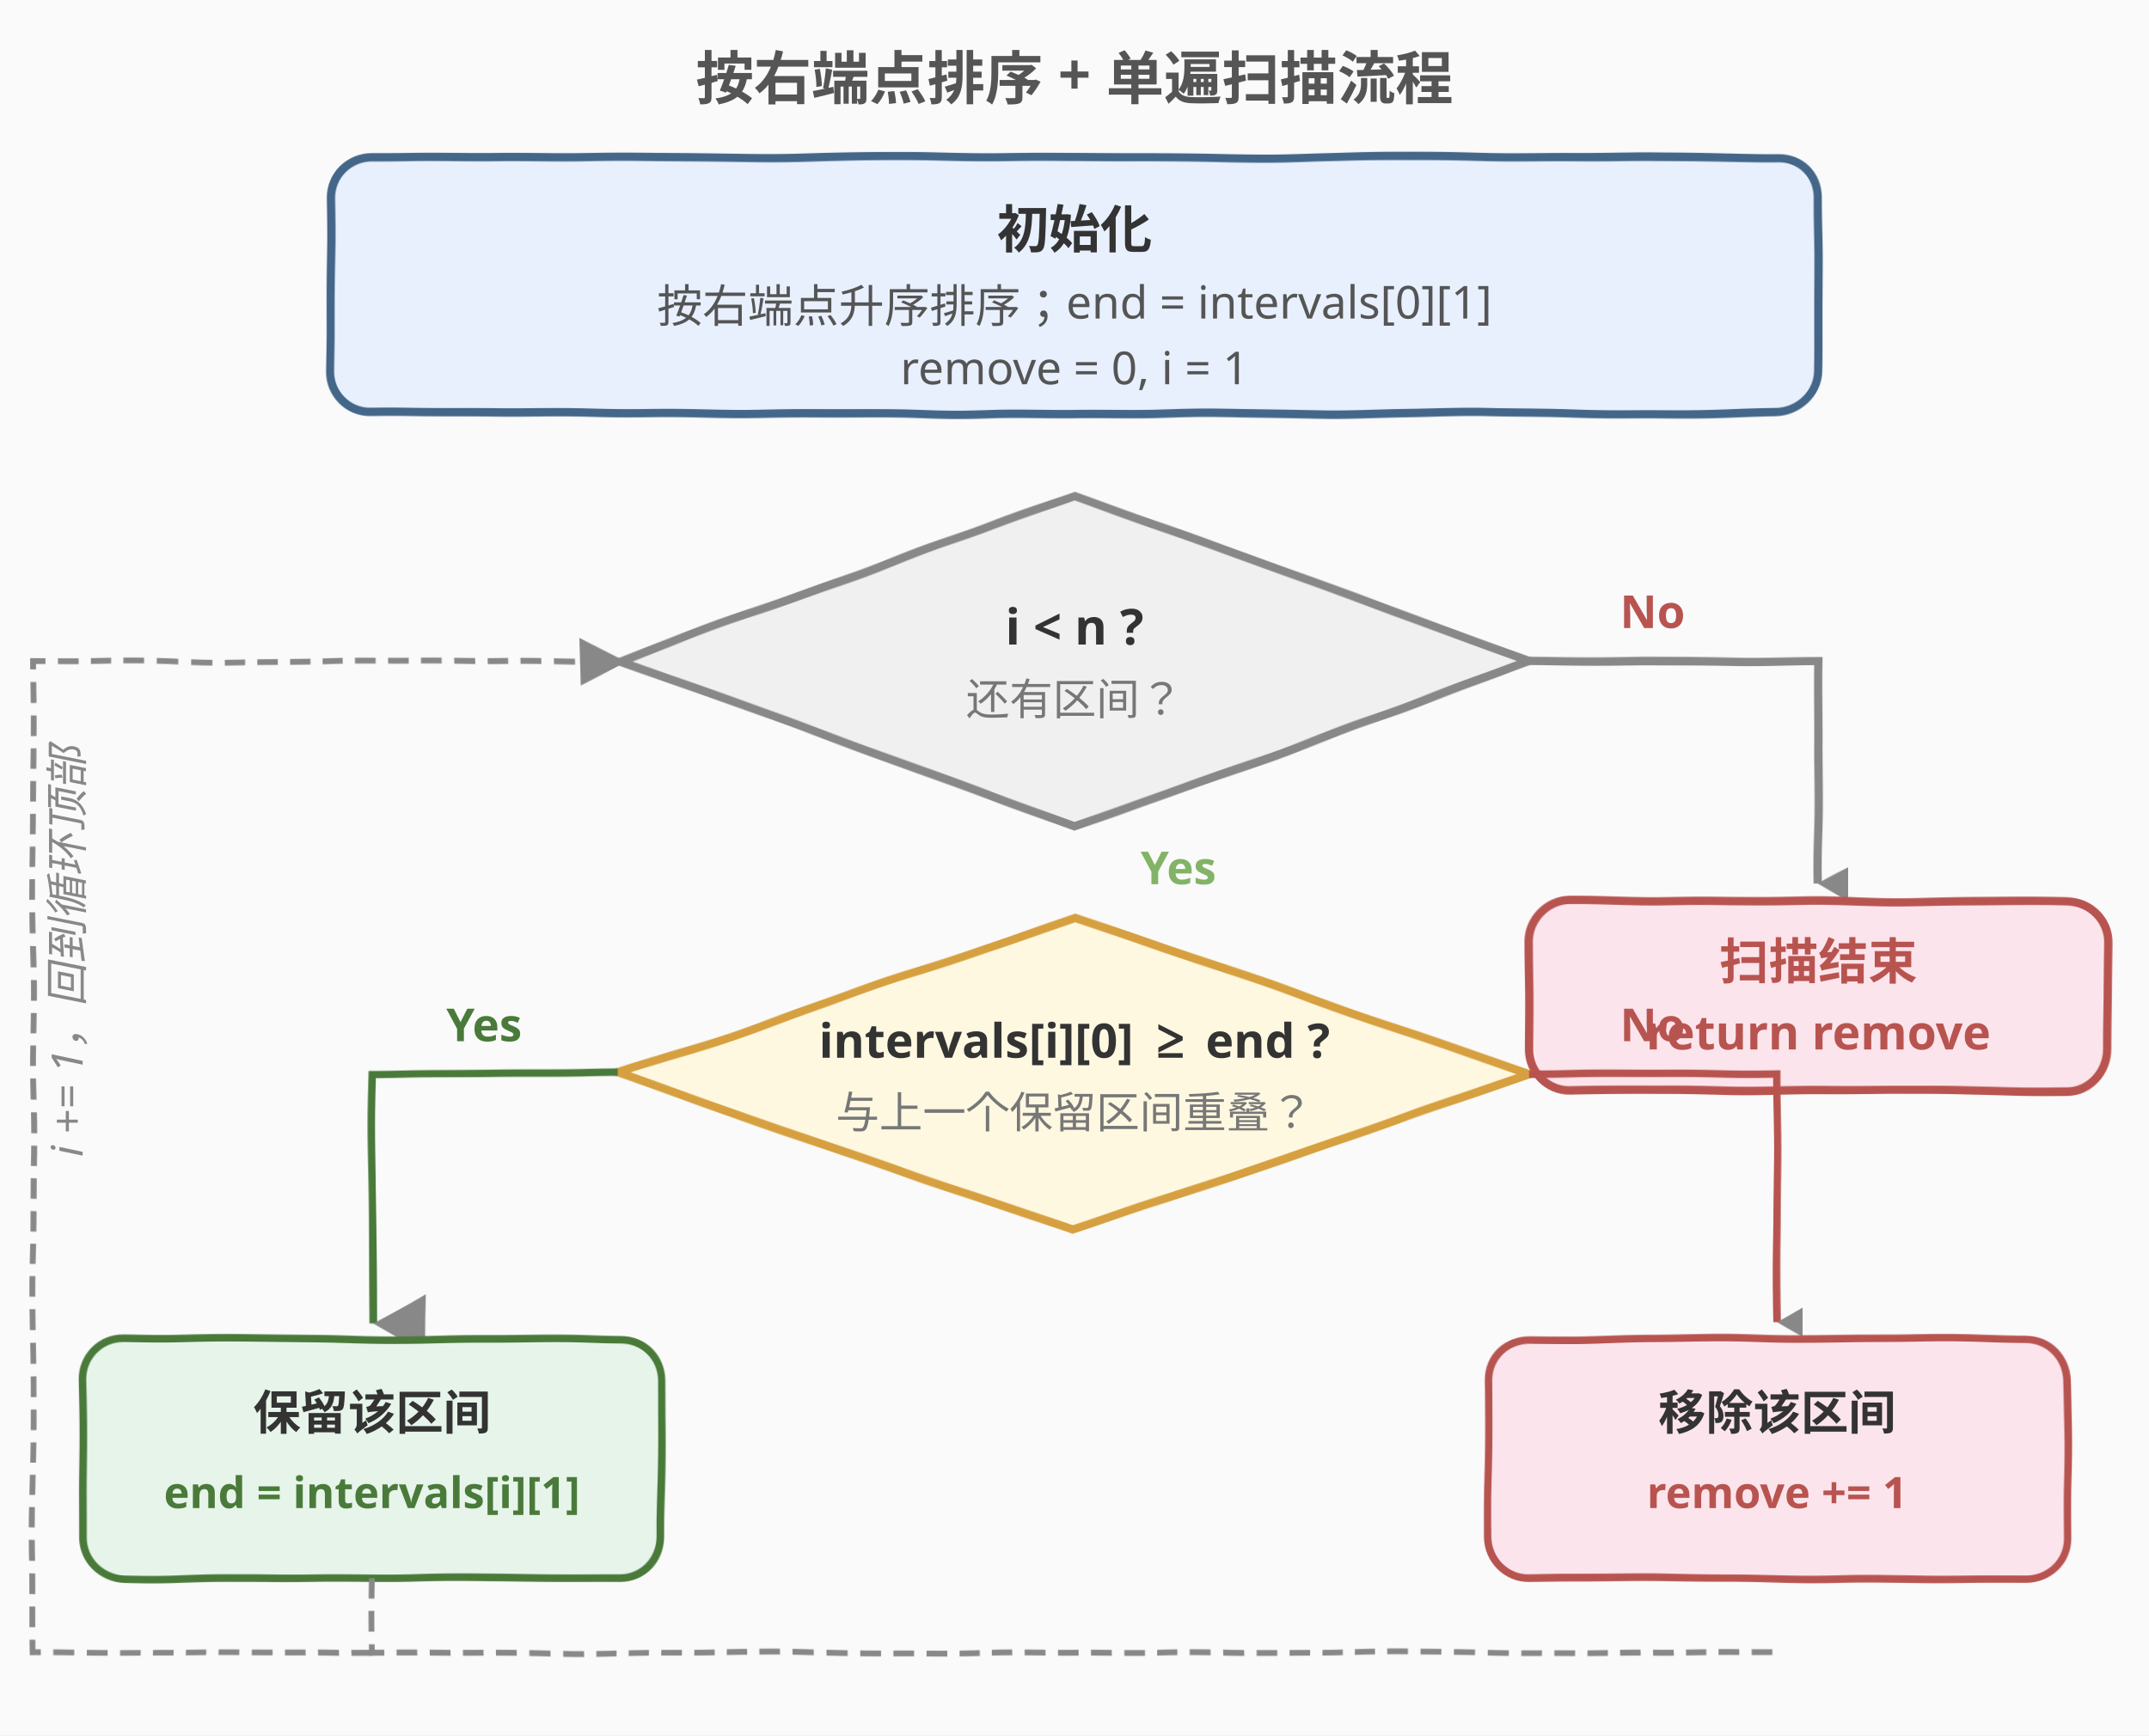
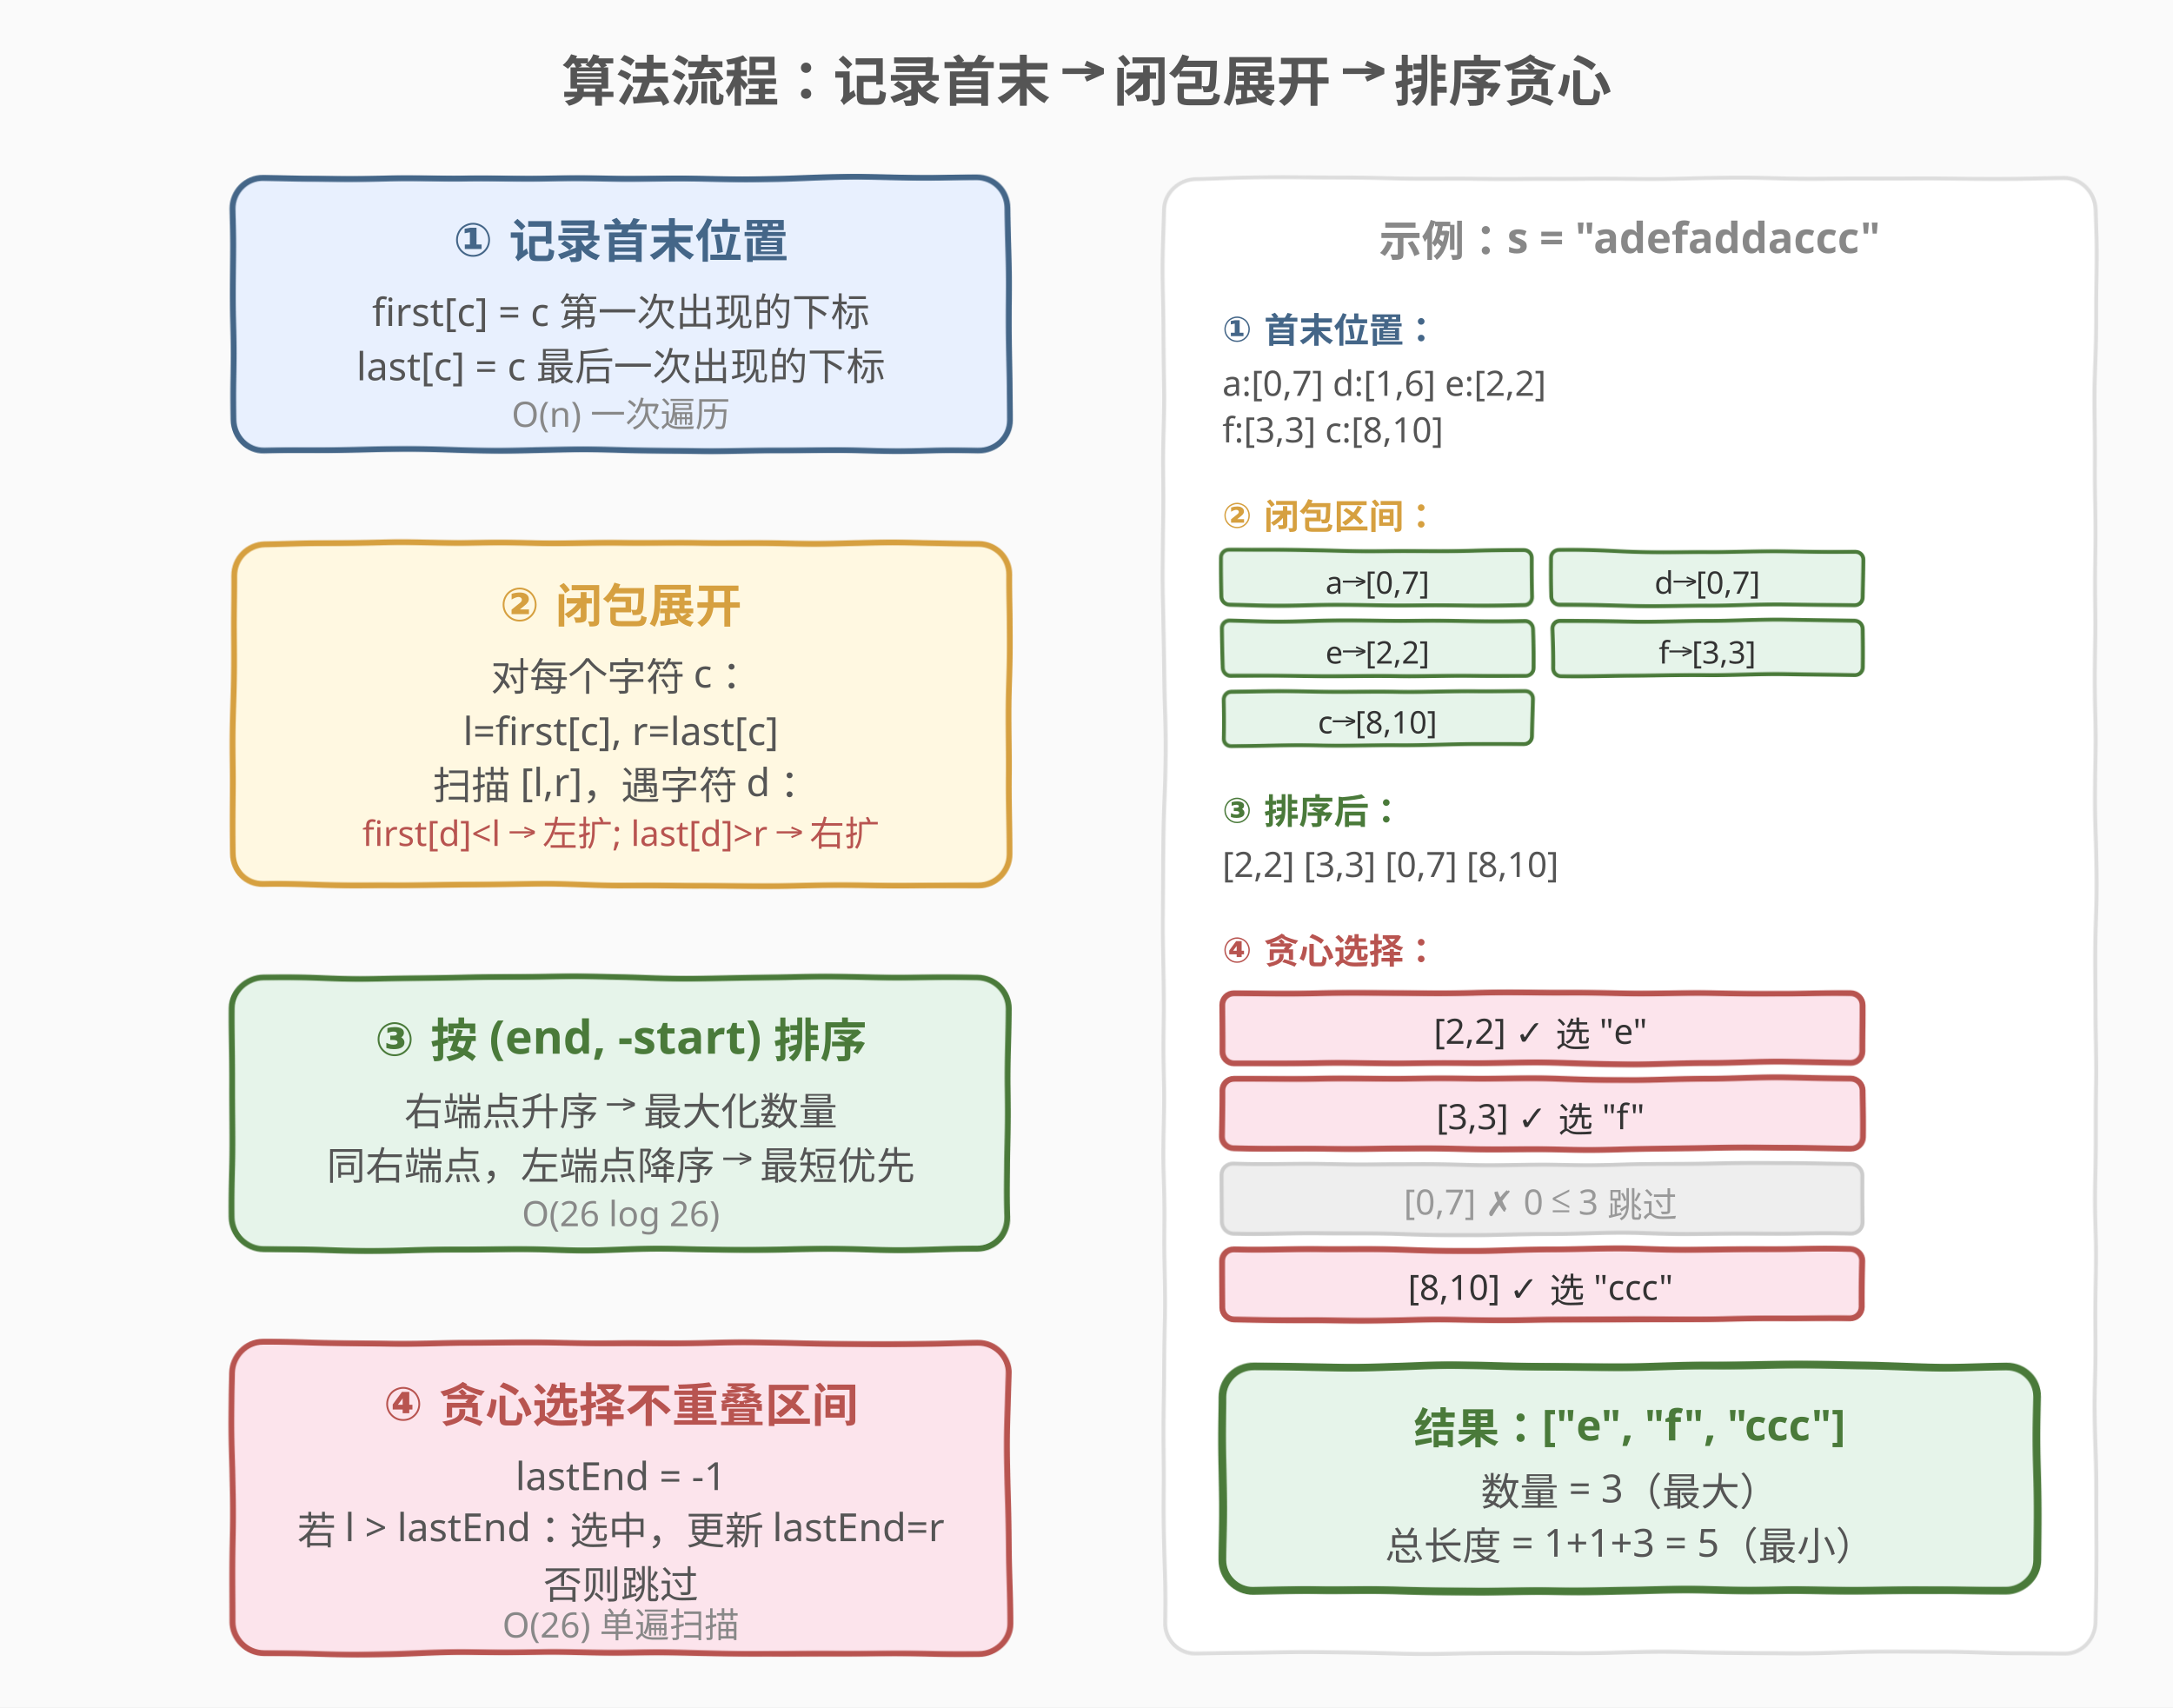
- <svg xmlns="http://www.w3.org/2000/svg" viewBox="0 0 520 420" font-family="'Comic Sans MS', 'Segoe UI', 'Kaiti SC', 楷体, cursive">
+ <svg xmlns="http://www.w3.org/2000/svg" viewBox="0 0 560 440" font-family="'Comic Sans MS', 'Segoe UI', 'Kaiti SC', 楷体, cursive">
  <defs>
    <filter id="rough">
      <feTurbulence type="fractalNoise" baseFrequency="0.02" numOctaves="2" seed="3" />
      <feDisplacementMap in="SourceGraphic" scale="2" />
    </filter>
    <filter id="rough2">
      <feTurbulence type="fractalNoise" baseFrequency="0.025" numOctaves="2" seed="7" />
      <feDisplacementMap in="SourceGraphic" scale="1.5" />
    </filter>
-     <marker id="arrowD" markerWidth="8" markerHeight="8" refX="4" refY="7" orient="auto">
-       <path d="M0,0 L4,7 L8,0 Z" fill="#888" />
-     </marker>
-     <marker id="arrowR" markerWidth="8" markerHeight="8" refX="7" refY="4" orient="auto">
-       <path d="M0,0 L8,4 L0,8 Z" fill="#888" />
+     <marker id="arr" markerWidth="8" markerHeight="8" refX="6" refY="4" orient="auto">
+       <path d="M 0 0 L 8 4 L 0 8 z" fill="#666" />
    </marker>
  </defs>
-   <rect width="520" height="420" fill="#fafafa" />
-   <text x="260" y="24" text-anchor="middle" font-size="14" fill="#555" font-weight="bold">按右端点排序 + 单遍扫描流程</text>
-   <rect x="80" y="38" width="360" height="62" fill="#e8f0fe" stroke="#446688" stroke-width="2" rx="10" filter="url(#rough2)" />
-   <text x="260" y="60" text-anchor="middle" font-size="12.5" fill="#333" font-weight="bold">初始化</text>
-   <text x="260" y="78" text-anchor="middle" font-size="11" fill="#555">按右端点升序排序；end = intervals[0][1]</text>
-   <text x="260" y="93" text-anchor="middle" font-size="11" fill="#555">remove = 0,  i = 1</text>
-   <path d="M 260 100 L 260 116" stroke="#888" stroke-width="2" fill="none" marker-end="url(#arrowD)" filter="url(#rough2)" />
-   <polygon points="260,120 370,160 260,200 150,160" fill="#f0f0f0" stroke="#888" stroke-width="2" filter="url(#rough2)" />
-   <text x="260" y="156" text-anchor="middle" font-size="12" fill="#333" font-weight="bold">i &lt; n ?</text>
-   <text x="260" y="173" text-anchor="middle" font-size="10.5" fill="#777">还有区间？</text>
-   <path d="M 370 160 L 440 160 L 440 214" stroke="#888" stroke-width="2" fill="none" marker-end="url(#arrowD)" filter="url(#rough2)" />
-   <text x="392" y="152" font-size="11" fill="#b85450" font-weight="bold">No</text>
-   <rect x="370" y="218" width="140" height="46" fill="#fce4ec" stroke="#b85450" stroke-width="2" rx="10" filter="url(#rough2)" />
-   <text x="440" y="237" text-anchor="middle" font-size="12" fill="#b85450" font-weight="bold">扫描结束</text>
-   <text x="440" y="254" text-anchor="middle" font-size="11.5" fill="#b85450" font-weight="bold">return remove</text>
-   <path d="M 260 200 L 260 218" stroke="#888" stroke-width="2" fill="none" marker-end="url(#arrowD)" filter="url(#rough2)" />
-   <text x="276" y="214" font-size="11" fill="#82b366" font-weight="bold">Yes</text>
-   <polygon points="260,222 370,260 260,298 150,260" fill="#fff8e1" stroke="#d6a040" stroke-width="2" filter="url(#rough2)" />
-   <text x="260" y="256" text-anchor="middle" font-size="11.5" fill="#333" font-weight="bold">intervals[i][0] ≥ end ?</text>
-   <text x="260" y="273" text-anchor="middle" font-size="10.5" fill="#777">与上一个保留区间重叠？</text>
-   <path d="M 150 260 L 90 260 L 90 320" stroke="#4a7a3a" stroke-width="1.8" fill="none" marker-end="url(#arrowD)" filter="url(#rough2)" />
-   <text x="108" y="252" font-size="11" fill="#4a7a3a" font-weight="bold">Yes</text>
-   <rect x="20" y="324" width="140" height="58" fill="#e6f4ea" stroke="#4a7a3a" stroke-width="1.8" rx="10" filter="url(#rough2)" />
-   <text x="90" y="346" text-anchor="middle" font-size="11.5" fill="#333" font-weight="bold">保留该区间</text>
-   <text x="90" y="365" text-anchor="middle" font-size="10.5" fill="#4a7a3a" font-weight="bold">end = intervals[i][1]</text>
-   <path d="M 370 260 L 430 260 L 430 320" stroke="#b85450" stroke-width="1.8" fill="none" marker-end="url(#arrowD)" filter="url(#rough2)" />
-   <text x="392" y="252" font-size="11" fill="#b85450" font-weight="bold">No</text>
-   <rect x="360" y="324" width="140" height="58" fill="#fce4ec" stroke="#b85450" stroke-width="1.8" rx="10" filter="url(#rough2)" />
-   <text x="430" y="346" text-anchor="middle" font-size="11.5" fill="#333" font-weight="bold">移除该区间</text>
-   <text x="430" y="365" text-anchor="middle" font-size="10.5" fill="#b85450" font-weight="bold">remove += 1</text>
-   <path d="M 90 382 L 90 400 L 430 400" stroke="#888" stroke-width="1.4" fill="none" stroke-dasharray="5,3" filter="url(#rough2)" />
-   <path d="M 430 382 L 430 400" stroke="#888" stroke-width="1.4" fill="none" stroke-dasharray="5,3" filter="url(#rough2)" />
-   <path d="M 90 400 L 8 400 L 8 160 L 150 160" stroke="#888" stroke-width="1.4" fill="none" stroke-dasharray="5,3" marker-end="url(#arrowR)" filter="url(#rough2)" />
-   <text x="20" y="280" font-size="10.5" fill="#888" font-style="italic" transform="rotate(-90 20 280)">i += 1，回到循环顶部</text>
+   <rect width="560" height="440" fill="#fafafa" />
+   <text x="280" y="26" text-anchor="middle" font-size="14" fill="#555" font-weight="bold">算法流程：记录首末 → 闭包展开 → 排序贪心</text>
+   <rect x="60" y="46" width="200" height="70" fill="#e8f0fe" stroke="#446688" stroke-width="1.5" rx="8" filter="url(#rough2)" />
+   <text x="160" y="66" text-anchor="middle" font-size="12" fill="#446688" font-weight="bold">① 记录首末位置</text>
+   <text x="160" y="84" text-anchor="middle" font-size="10" fill="#555">first[c] = c 第一次出现的下标</text>
+   <text x="160" y="98" text-anchor="middle" font-size="10" fill="#555">last[c] = c 最后一次出现的下标</text>
+   <text x="160" y="110" text-anchor="middle" font-size="9" fill="#888">O(n) 一次遍历</text>
+   <path d="M 160 116 L 160 138" stroke="#666" stroke-width="2" fill="none" marker-end="url(#arr)" filter="url(#rough2)" />
+   <rect x="60" y="140" width="200" height="88" fill="#fff8e1" stroke="#d6a040" stroke-width="1.5" rx="8" filter="url(#rough2)" />
+   <text x="160" y="160" text-anchor="middle" font-size="12" fill="#d6a040" font-weight="bold">② 闭包展开</text>
+   <text x="160" y="178" text-anchor="middle" font-size="10" fill="#555">对每个字符 c：</text>
+   <text x="160" y="192" text-anchor="middle" font-size="10" fill="#555">l=first[c], r=last[c]</text>
+   <text x="160" y="206" text-anchor="middle" font-size="10" fill="#555">扫描 [l,r]，遇字符 d：</text>
+   <text x="160" y="218" text-anchor="middle" font-size="9" fill="#b85450">first[d]&lt;l → 左扩; last[d]&gt;r → 右扩</text>
+   <path d="M 160 228 L 160 250" stroke="#666" stroke-width="2" fill="none" marker-end="url(#arr)" filter="url(#rough2)" />
+   <rect x="60" y="252" width="200" height="70" fill="#e6f4ea" stroke="#4a7a3a" stroke-width="1.5" rx="8" filter="url(#rough2)" />
+   <text x="160" y="272" text-anchor="middle" font-size="12" fill="#4a7a3a" font-weight="bold">③ 按 (end, -start) 排序</text>
+   <text x="160" y="290" text-anchor="middle" font-size="10" fill="#555">右端点升序 → 最大化数量</text>
+   <text x="160" y="304" text-anchor="middle" font-size="10" fill="#555">同右端点，左端点降序 → 最短优先</text>
+   <text x="160" y="316" text-anchor="middle" font-size="9" fill="#888">O(26 log 26)</text>
+   <path d="M 160 322 L 160 344" stroke="#666" stroke-width="2" fill="none" marker-end="url(#arr)" filter="url(#rough2)" />
+   <rect x="60" y="346" width="200" height="80" fill="#fce4ec" stroke="#b85450" stroke-width="1.5" rx="8" filter="url(#rough2)" />
+   <text x="160" y="366" text-anchor="middle" font-size="12" fill="#b85450" font-weight="bold">④ 贪心选择不重叠区间</text>
+   <text x="160" y="384" text-anchor="middle" font-size="10" fill="#555">lastEnd = -1</text>
+   <text x="160" y="398" text-anchor="middle" font-size="10" fill="#555">若 l &gt; lastEnd：选中，更新 lastEnd=r</text>
+   <text x="160" y="412" text-anchor="middle" font-size="10" fill="#555">否则跳过</text>
+   <text x="160" y="422" text-anchor="middle" font-size="9" fill="#888">O(26) 单遍扫描</text>
+   <rect x="300" y="46" width="240" height="380" fill="#fff" stroke="#ddd" stroke-width="1" rx="8" filter="url(#rough2)" />
+   <text x="420" y="66" text-anchor="middle" font-size="11" fill="#888" font-weight="bold">示例：s = "adefaddaccc"</text>
+   <text x="315" y="88" font-size="9" fill="#446688" font-weight="bold">① 首末位置：</text>
+   <text x="315" y="102" font-size="9" fill="#555">a:[0,7] d:[1,6] e:[2,2]</text>
+   <text x="315" y="114" font-size="9" fill="#555">f:[3,3] c:[8,10]</text>
+   <text x="315" y="136" font-size="9" fill="#d6a040" font-weight="bold">② 闭包区间：</text>
+   <rect x="315" y="142" width="80" height="14" fill="#e6f4ea" stroke="#4a7a3a" stroke-width="1" rx="2" filter="url(#rough2)" />
+   <text x="355" y="153" text-anchor="middle" font-size="8" fill="#333">a→[0,7]</text>
+   <rect x="400" y="142" width="80" height="14" fill="#e6f4ea" stroke="#4a7a3a" stroke-width="1" rx="2" filter="url(#rough2)" />
+   <text x="440" y="153" text-anchor="middle" font-size="8" fill="#333">d→[0,7]</text>
+   <rect x="315" y="160" width="80" height="14" fill="#e6f4ea" stroke="#4a7a3a" stroke-width="1" rx="2" filter="url(#rough2)" />
+   <text x="355" y="171" text-anchor="middle" font-size="8" fill="#333">e→[2,2]</text>
+   <rect x="400" y="160" width="80" height="14" fill="#e6f4ea" stroke="#4a7a3a" stroke-width="1" rx="2" filter="url(#rough2)" />
+   <text x="440" y="171" text-anchor="middle" font-size="8" fill="#333">f→[3,3]</text>
+   <rect x="315" y="178" width="80" height="14" fill="#e6f4ea" stroke="#4a7a3a" stroke-width="1" rx="2" filter="url(#rough2)" />
+   <text x="355" y="189" text-anchor="middle" font-size="8" fill="#333">c→[8,10]</text>
+   <text x="315" y="212" font-size="9" fill="#4a7a3a" font-weight="bold">③ 排序后：</text>
+   <text x="315" y="226" font-size="9" fill="#555">[2,2] [3,3] [0,7] [8,10]</text>
+   <text x="315" y="248" font-size="9" fill="#b85450" font-weight="bold">④ 贪心选择：</text>
+   <rect x="315" y="256" width="165" height="18" fill="#fce4ec" stroke="#b85450" stroke-width="1.5" rx="3" filter="url(#rough2)" />
+   <text x="397" y="269" text-anchor="middle" font-size="9" fill="#333">[2,2] ✓ 选 "e"</text>
+   <rect x="315" y="278" width="165" height="18" fill="#fce4ec" stroke="#b85450" stroke-width="1.5" rx="3" filter="url(#rough2)" />
+   <text x="397" y="291" text-anchor="middle" font-size="9" fill="#333">[3,3] ✓ 选 "f"</text>
+   <rect x="315" y="300" width="165" height="18" fill="#eee" stroke="#ccc" stroke-width="1" rx="3" filter="url(#rough2)" />
+   <text x="397" y="313" text-anchor="middle" font-size="9" fill="#999">[0,7] ✗ 0≤3 跳过</text>
+   <rect x="315" y="322" width="165" height="18" fill="#fce4ec" stroke="#b85450" stroke-width="1.5" rx="3" filter="url(#rough2)" />
+   <text x="397" y="335" text-anchor="middle" font-size="9" fill="#333">[8,10] ✓ 选 "ccc"</text>
+   <rect x="315" y="352" width="210" height="58" fill="#e6f4ea" stroke="#4a7a3a" stroke-width="2" rx="8" filter="url(#rough2)" />
+   <text x="420" y="372" text-anchor="middle" font-size="11" fill="#4a7a3a" font-weight="bold">结果：["e", "f", "ccc"]</text>
+   <text x="420" y="388" text-anchor="middle" font-size="10" fill="#555">数量 = 3（最大）</text>
+   <text x="420" y="402" text-anchor="middle" font-size="10" fill="#555">总长度 = 1+1+3 = 5（最小）</text>
</svg>
